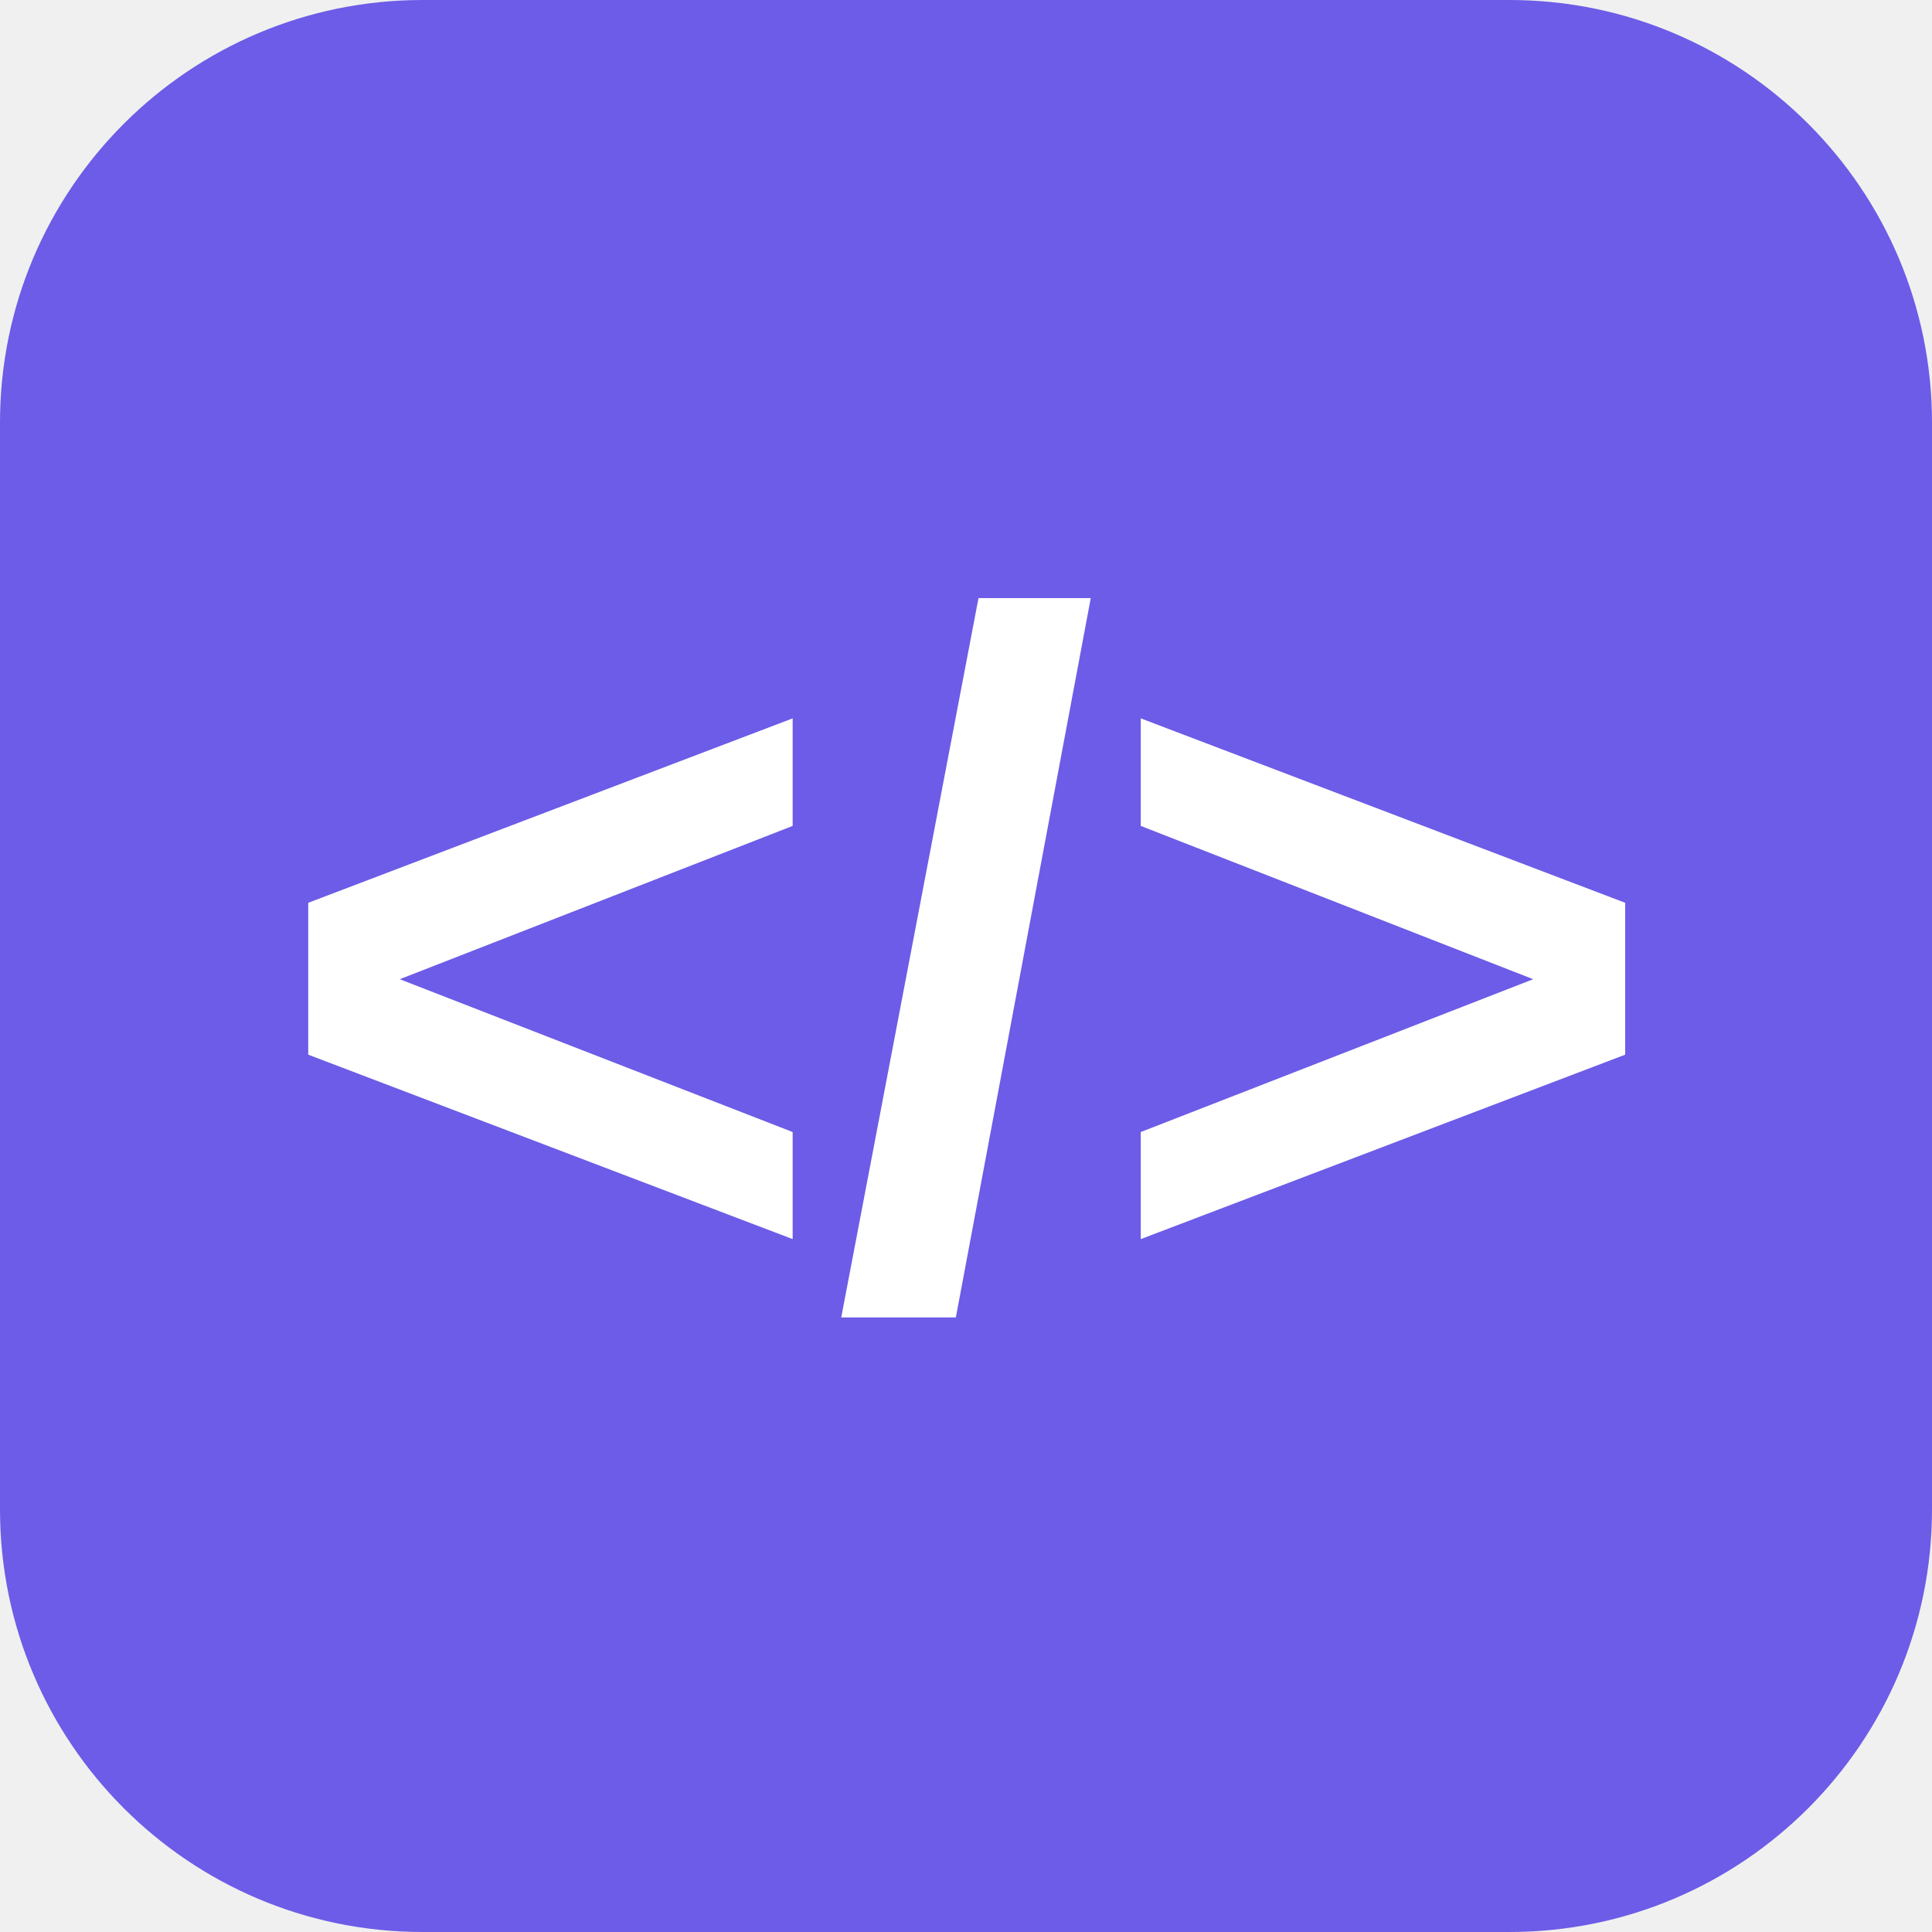
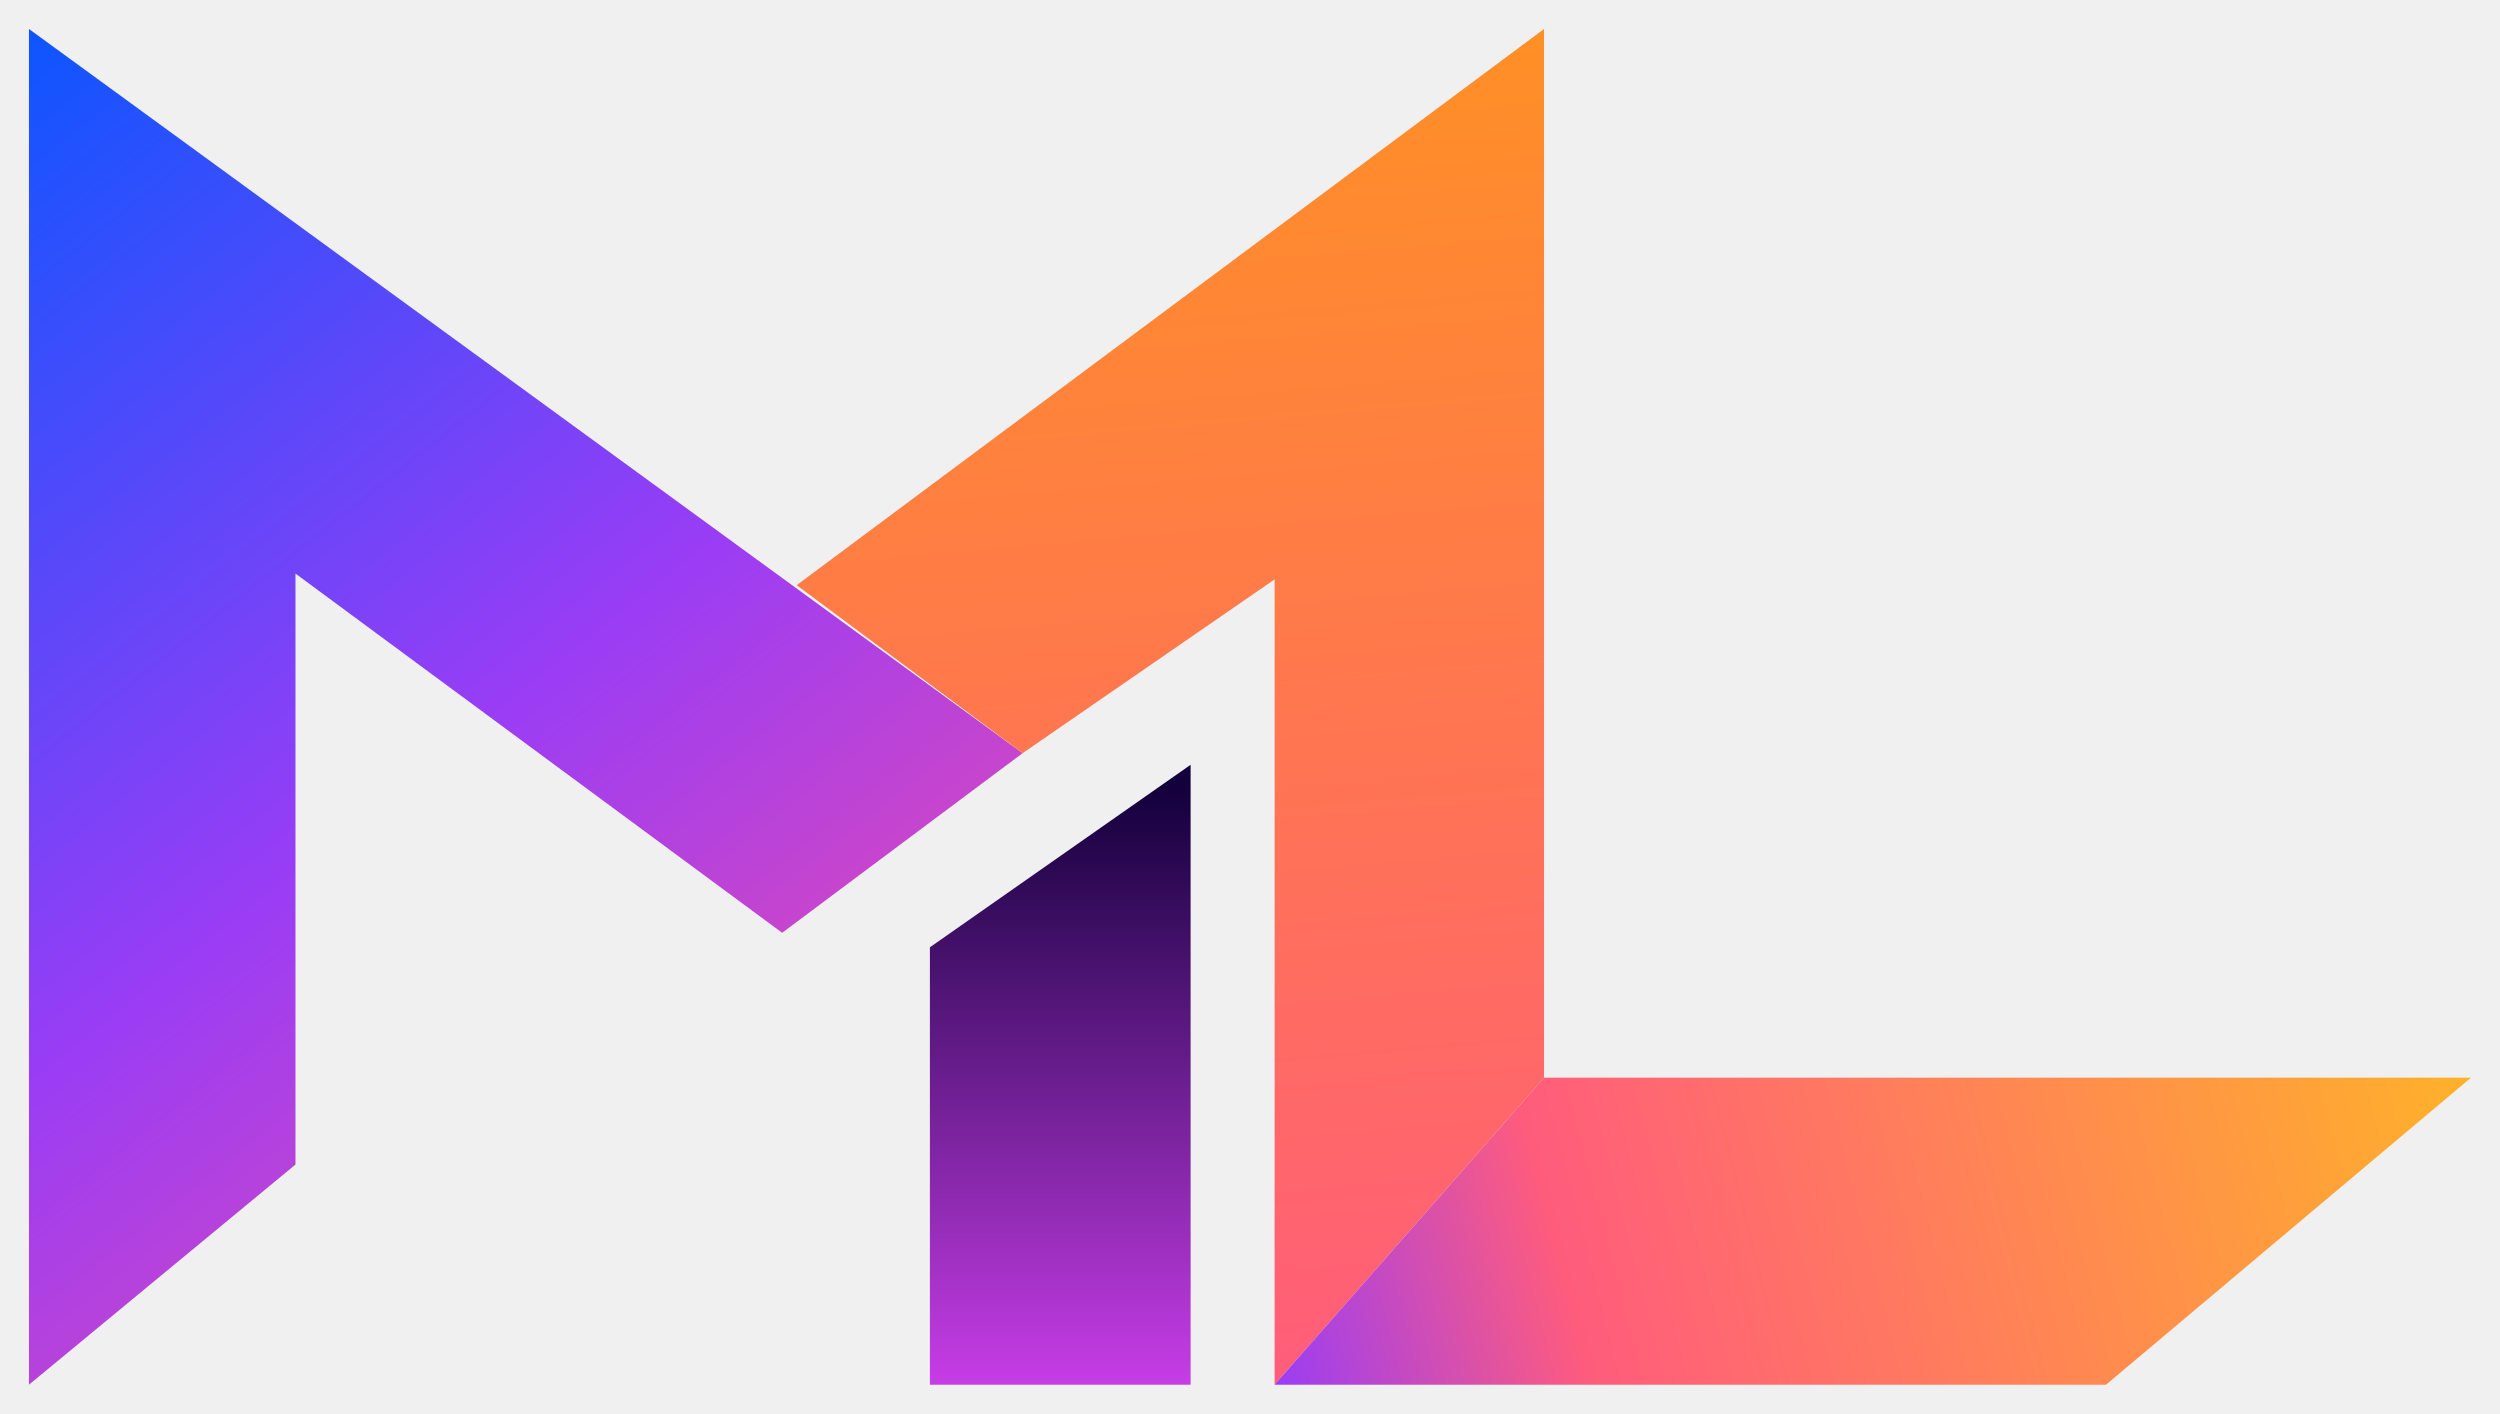
- <svg xmlns="http://www.w3.org/2000/svg" viewBox="0 0 64 64">
-   <rect width="64" height="64" rx="14" fill="#6c5ce7" />
-   <text x="32" y="43" font-family="Arial, sans-serif" font-size="32" font-weight="700" text-anchor="middle" fill="#fff">&lt;/&gt;</text>
+ <svg xmlns="http://www.w3.org/2000/svg" viewBox="425 388 863 488" role="img" aria-label="Michele Lofaro">
+   <defs>
+     <linearGradient id="gm" gradientUnits="userSpaceOnUse" x1="440" y1="400" x2="790" y2="840">
+       <stop offset="0" stop-color="#0f55ff" />
+       <stop offset="0.5" stop-color="#9a3df5" />
+       <stop offset="1" stop-color="#ff4f9a" />
+     </linearGradient>
+     <linearGradient id="gl" gradientUnits="userSpaceOnUse" x1="960" y1="400" x2="1000" y2="866">
+       <stop offset="0" stop-color="#ff8f26" />
+       <stop offset="1" stop-color="#ff5c7c" />
+     </linearGradient>
+     <linearGradient id="gf" gradientUnits="userSpaceOnUse" x1="865" y1="866" x2="1278" y2="760">
+       <stop offset="0" stop-color="#9a3df5" />
+       <stop offset="0.25" stop-color="#ff5c7c" />
+       <stop offset="1" stop-color="#ffb12a" />
+     </linearGradient>
+     <linearGradient id="gc" gradientUnits="userSpaceOnUse" x1="790" y1="866" x2="790" y2="660">
+       <stop offset="0" stop-color="#c63de6" />
+       <stop offset="1" stop-color="#14003c" />
+     </linearGradient>
+   </defs>
+   <polygon fill="url(#gm)" points="435,398 778,648 695,710 527,586 527,790 435,866" />
+   <polygon fill="url(#gl)" points="958,398 958,760 865,866 865,588 778,648 700,590" />
+   <polygon fill="url(#gf)" points="958,760 1278,760 1152,866 865,866" />
+   <polygon fill="url(#gc)" points="746,715 836,652 836,866 746,866" />
</svg>
